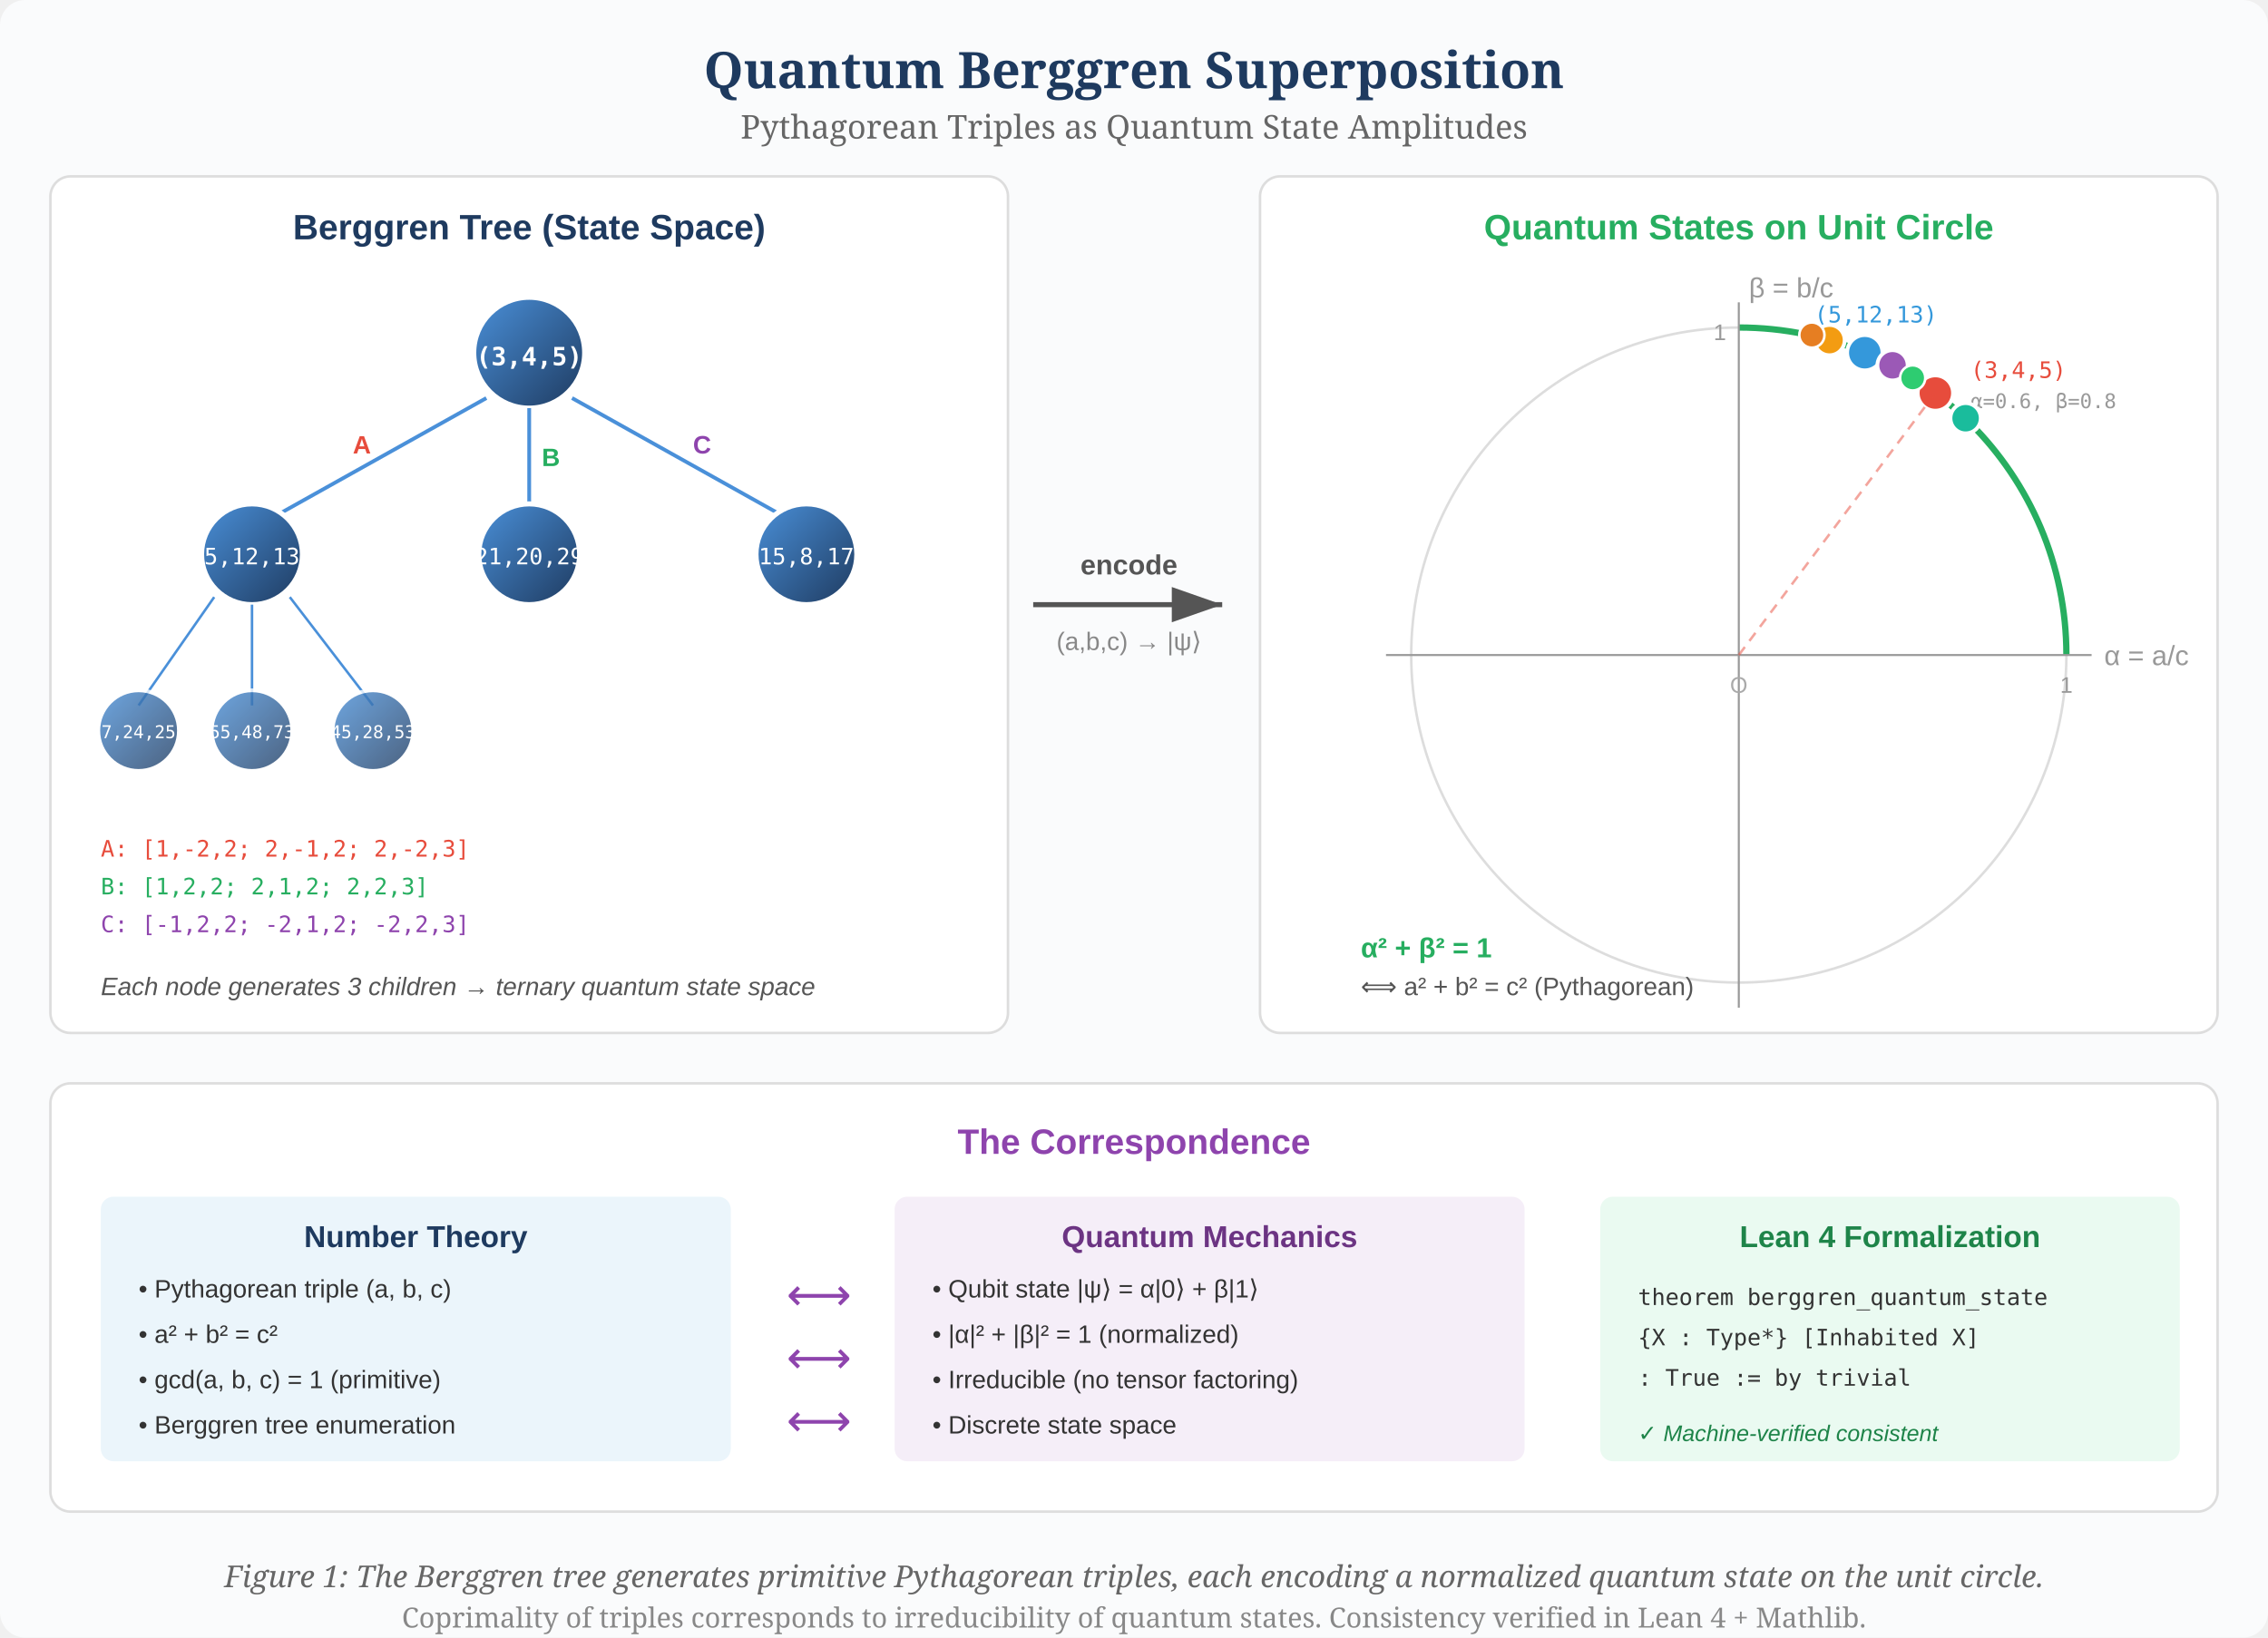
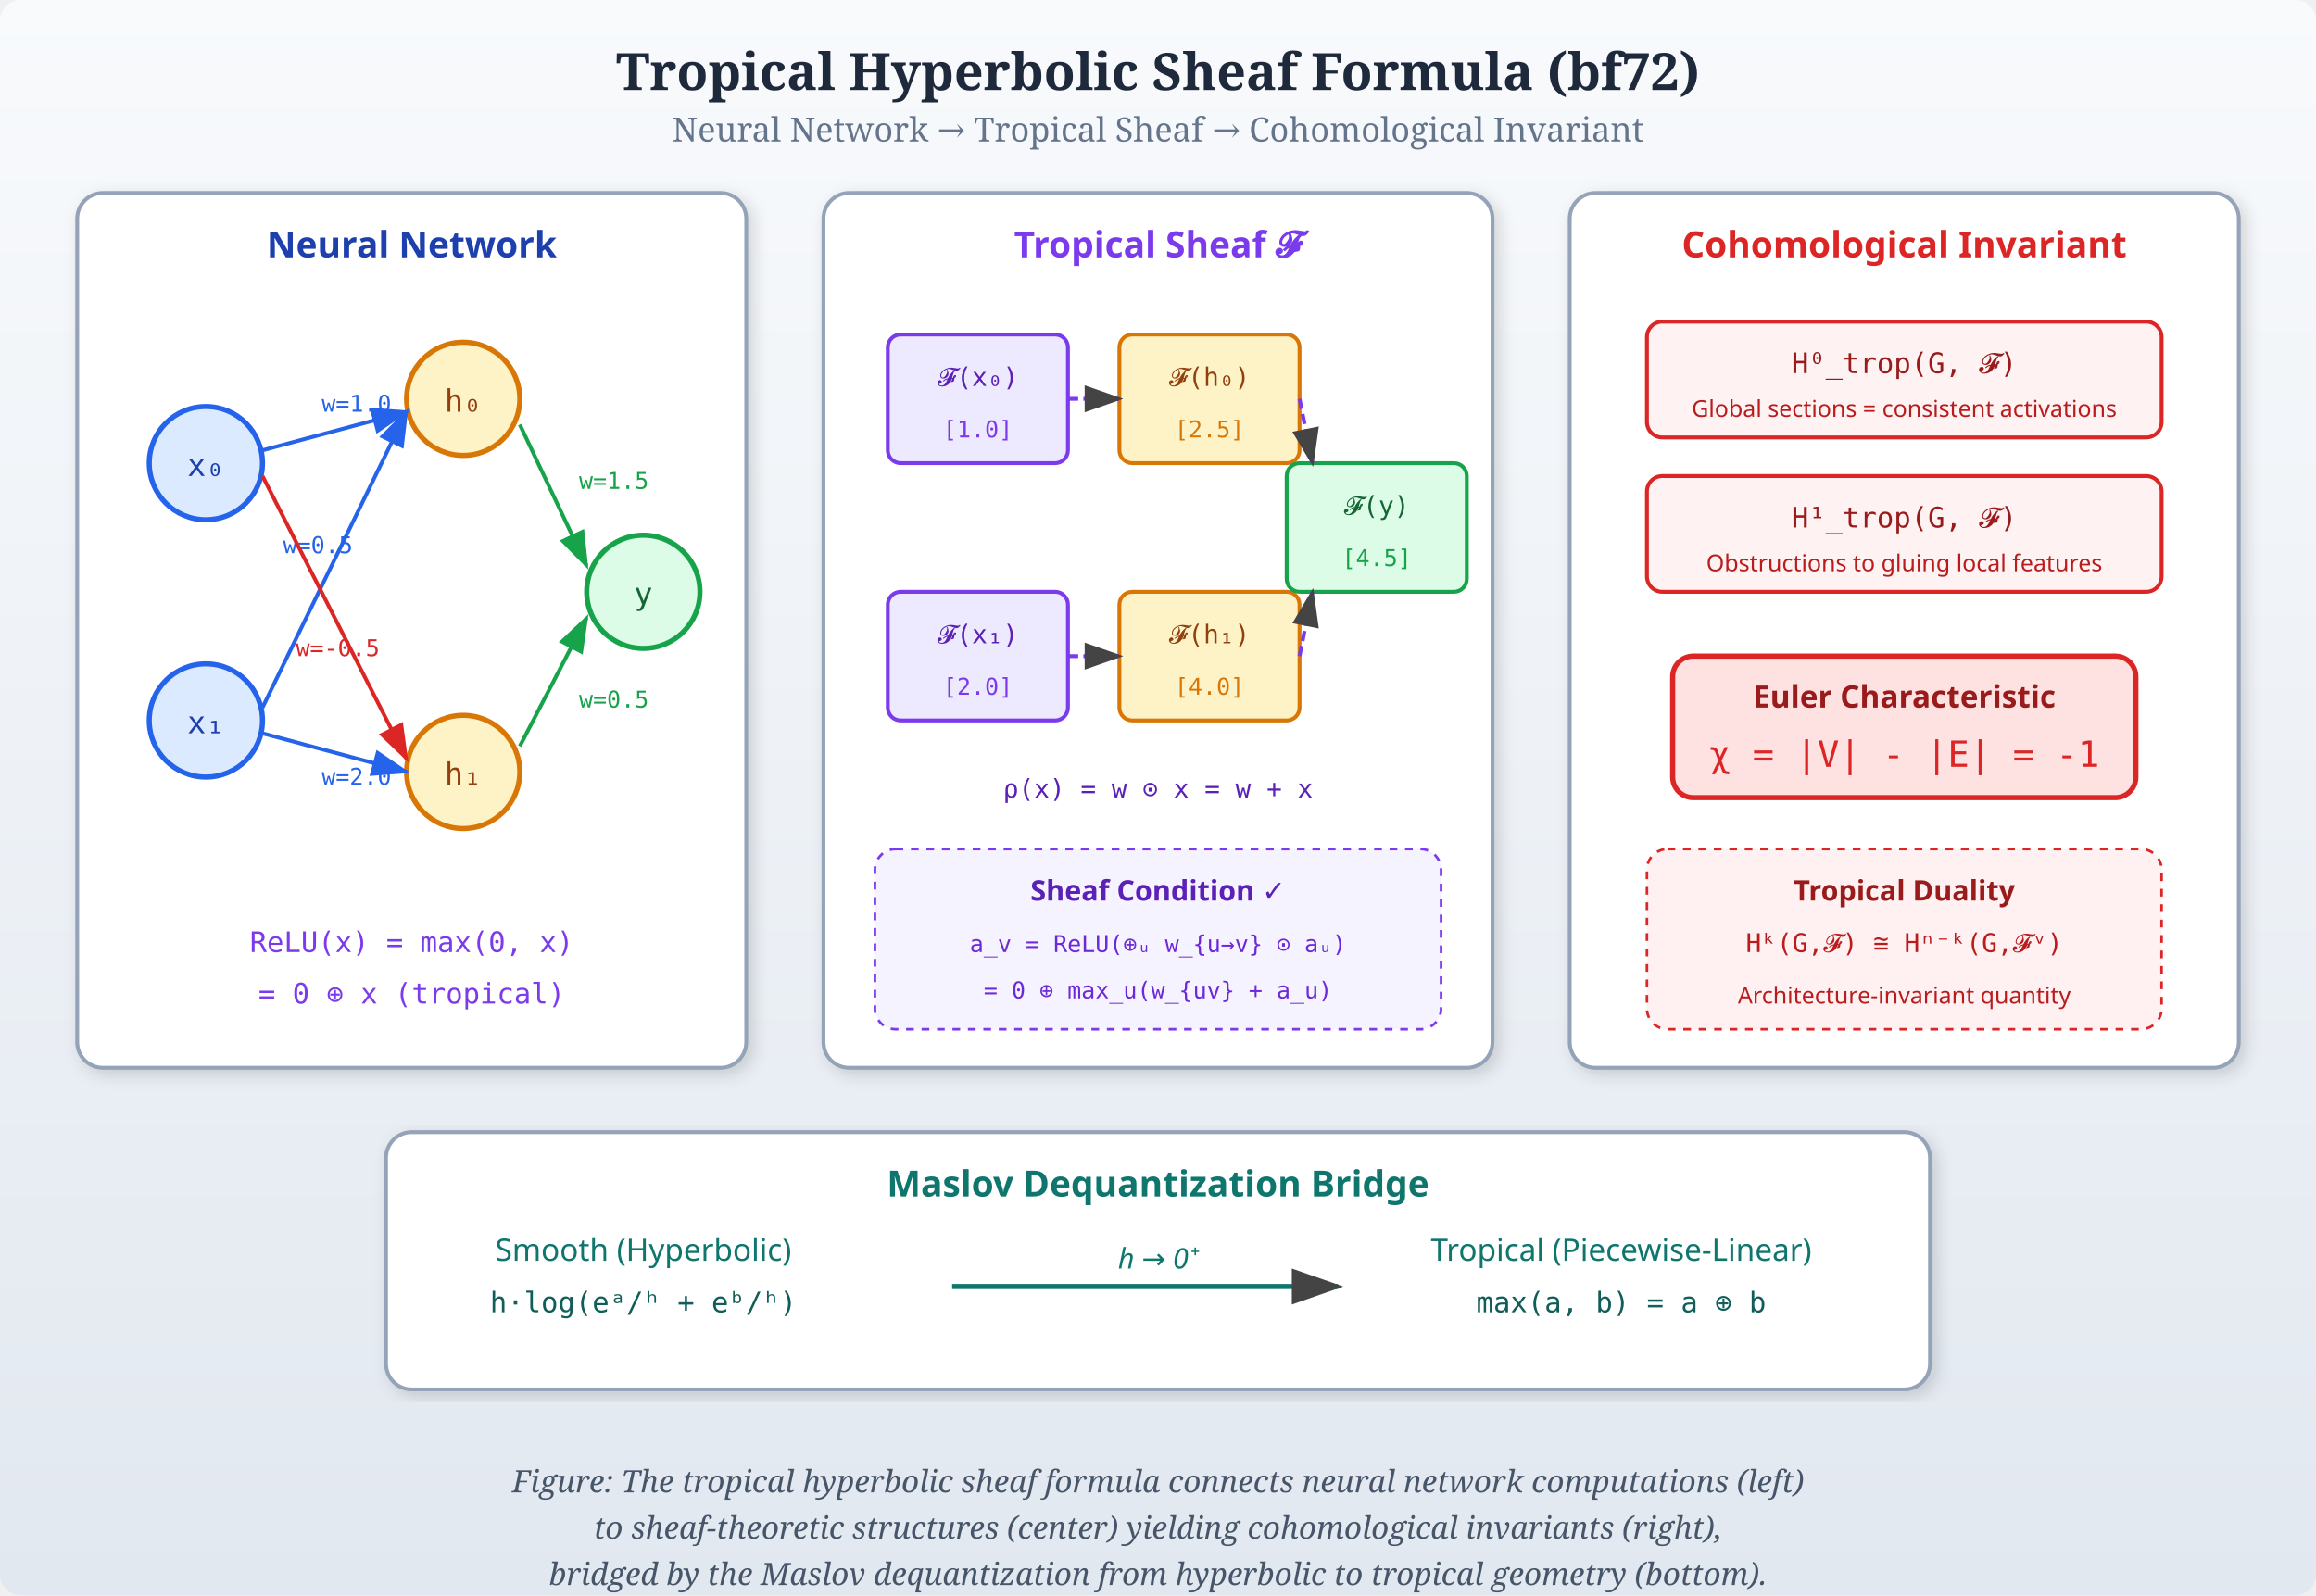
- <svg xmlns="http://www.w3.org/2000/svg" viewBox="0 0 900 650" width="900" height="650">
+ <svg xmlns="http://www.w3.org/2000/svg" viewBox="0 0 900 620" width="900" height="620">
  <defs>
-     <marker id="arrowhead" markerWidth="10" markerHeight="7" refX="10" refY="3.5" orient="auto">
-       <polygon points="0 0, 10 3.5, 0 7" fill="#555" />
+     <marker id="arrowhead" markerWidth="10" markerHeight="7" refX="9" refY="3.5" orient="auto">
+       <polygon points="0 0, 10 3.5, 0 7" fill="#444" />
    </marker>
-     <linearGradient id="blueGrad" x1="0%" y1="0%" x2="100%" y2="100%">
-       <stop offset="0%" style="stop-color:#4A90D9;stop-opacity:1" />
-       <stop offset="100%" style="stop-color:#1E3A5F;stop-opacity:1" />
+     <marker id="arrowhead-blue" markerWidth="10" markerHeight="7" refX="9" refY="3.5" orient="auto">
+       <polygon points="0 0, 10 3.5, 0 7" fill="#2563eb" />
+     </marker>
+     <marker id="arrowhead-red" markerWidth="10" markerHeight="7" refX="9" refY="3.5" orient="auto">
+       <polygon points="0 0, 10 3.5, 0 7" fill="#dc2626" />
+     </marker>
+     <marker id="arrowhead-green" markerWidth="10" markerHeight="7" refX="9" refY="3.5" orient="auto">
+       <polygon points="0 0, 10 3.5, 0 7" fill="#16a34a" />
+     </marker>
+     <linearGradient id="bg" x1="0%" y1="0%" x2="0%" y2="100%">
+       <stop offset="0%" style="stop-color:#f8fafc" />
+       <stop offset="100%" style="stop-color:#e2e8f0" />
    </linearGradient>
-     <linearGradient id="greenGrad" x1="0%" y1="0%" x2="100%" y2="100%">
-       <stop offset="0%" style="stop-color:#6FCF97;stop-opacity:1" />
-       <stop offset="100%" style="stop-color:#27AE60;stop-opacity:1" />
-     </linearGradient>
-     <linearGradient id="purpleGrad" x1="0%" y1="0%" x2="100%" y2="100%">
-       <stop offset="0%" style="stop-color:#BB6BD9;stop-opacity:1" />
-       <stop offset="100%" style="stop-color:#6C3483;stop-opacity:1" />
-     </linearGradient>
+     <filter id="shadow" x="-5%" y="-5%" width="110%" height="110%">
+       <feDropShadow dx="2" dy="2" stdDeviation="3" flood-opacity="0.15" />
+     </filter>
  </defs>
-   <rect width="900" height="650" fill="#FAFBFC" rx="10" />
-   <text x="450" y="35" text-anchor="middle" font-family="Georgia, serif" font-size="20" font-weight="bold" fill="#1E3A5F">
-     Quantum Berggren Superposition
+   <rect width="900" height="620" fill="url(#bg)" rx="8" />
+   <text x="450" y="35" text-anchor="middle" font-family="Georgia, serif" font-size="20" font-weight="bold" fill="#1e293b">
+     Tropical Hyperbolic Sheaf Formula (bf72)
  </text>
-   <text x="450" y="55" text-anchor="middle" font-family="Georgia, serif" font-size="13" fill="#666">
-     Pythagorean Triples as Quantum State Amplitudes
+   <text x="450" y="55" text-anchor="middle" font-family="Georgia, serif" font-size="13" fill="#64748b">
+     Neural Network → Tropical Sheaf → Cohomological Invariant
  </text>
-   <rect x="20" y="70" width="380" height="340" fill="white" stroke="#ddd" stroke-width="1" rx="8" />
-   <text x="210" y="95" text-anchor="middle" font-family="Arial, sans-serif" font-size="14" font-weight="bold" fill="#1E3A5F">
-     Berggren Tree (State Space)
+   <rect x="30" y="75" width="260" height="340" rx="10" fill="white" stroke="#94a3b8" stroke-width="1.5" filter="url(#shadow)" />
+   <text x="160" y="100" text-anchor="middle" font-family="sans-serif" font-size="14" font-weight="bold" fill="#1e40af">Neural Network</text>
+   <circle cx="80" cy="180" r="22" fill="#dbeafe" stroke="#2563eb" stroke-width="2" />
+   <text x="80" y="185" text-anchor="middle" font-family="monospace" font-size="12" fill="#1e40af">x₀</text>
+   <circle cx="80" cy="280" r="22" fill="#dbeafe" stroke="#2563eb" stroke-width="2" />
+   <text x="80" y="285" text-anchor="middle" font-family="monospace" font-size="12" fill="#1e40af">x₁</text>
+   <circle cx="180" cy="155" r="22" fill="#fef3c7" stroke="#d97706" stroke-width="2" />
+   <text x="180" y="160" text-anchor="middle" font-family="monospace" font-size="12" fill="#92400e">h₀</text>
+   <circle cx="180" cy="300" r="22" fill="#fef3c7" stroke="#d97706" stroke-width="2" />
+   <text x="180" y="305" text-anchor="middle" font-family="monospace" font-size="12" fill="#92400e">h₁</text>
+   <circle cx="250" cy="230" r="22" fill="#dcfce7" stroke="#16a34a" stroke-width="2" />
+   <text x="250" y="235" text-anchor="middle" font-family="monospace" font-size="12" fill="#166534">y</text>
+   <line x1="102" y1="175" x2="158" y2="160" stroke="#2563eb" stroke-width="1.5" marker-end="url(#arrowhead-blue)" />
+   <text x="125" y="160" font-family="monospace" font-size="9" fill="#2563eb">w=1.0</text>
+   <line x1="102" y1="275" x2="158" y2="160" stroke="#2563eb" stroke-width="1.5" marker-end="url(#arrowhead-blue)" />
+   <text x="110" y="215" font-family="monospace" font-size="9" fill="#2563eb">w=0.5</text>
+   <line x1="102" y1="185" x2="158" y2="295" stroke="#dc2626" stroke-width="1.5" marker-end="url(#arrowhead-red)" />
+   <text x="115" y="255" font-family="monospace" font-size="9" fill="#dc2626">w=-0.5</text>
+   <line x1="102" y1="285" x2="158" y2="300" stroke="#2563eb" stroke-width="1.5" marker-end="url(#arrowhead-blue)" />
+   <text x="125" y="305" font-family="monospace" font-size="9" fill="#2563eb">w=2.0</text>
+   <line x1="202" y1="165" x2="228" y2="220" stroke="#16a34a" stroke-width="1.5" marker-end="url(#arrowhead-green)" />
+   <text x="225" y="190" font-family="monospace" font-size="9" fill="#16a34a">w=1.5</text>
+   <line x1="202" y1="290" x2="228" y2="240" stroke="#16a34a" stroke-width="1.5" marker-end="url(#arrowhead-green)" />
+   <text x="225" y="275" font-family="monospace" font-size="9" fill="#16a34a">w=0.5</text>
+   <text x="160" y="370" text-anchor="middle" font-family="monospace" font-size="11" fill="#7c3aed">
+     ReLU(x) = max(0, x)
  </text>
-   <circle cx="210" cy="140" r="22" fill="url(#blueGrad)" stroke="white" stroke-width="2" />
-   <text x="210" y="145" text-anchor="middle" font-family="monospace" font-size="10" fill="white" font-weight="bold">(3,4,5)</text>
-   <line x1="193" y1="158" x2="100" y2="210" stroke="#4A90D9" stroke-width="1.5" />
-   <circle cx="100" cy="220" r="20" fill="url(#blueGrad)" stroke="white" stroke-width="2" />
-   <text x="100" y="224" text-anchor="middle" font-family="monospace" font-size="9" fill="white">(5,12,13)</text>
-   <line x1="210" y1="162" x2="210" y2="210" stroke="#4A90D9" stroke-width="1.5" />
-   <circle cx="210" cy="220" r="20" fill="url(#blueGrad)" stroke="white" stroke-width="2" />
-   <text x="210" y="224" text-anchor="middle" font-family="monospace" font-size="9" fill="white">(21,20,29)</text>
-   <line x1="227" y1="158" x2="320" y2="210" stroke="#4A90D9" stroke-width="1.5" />
-   <circle cx="320" cy="220" r="20" fill="url(#blueGrad)" stroke="white" stroke-width="2" />
-   <text x="320" y="224" text-anchor="middle" font-family="monospace" font-size="9" fill="white">(15,8,17)</text>
-   <line x1="85" y1="237" x2="55" y2="280" stroke="#4A90D9" stroke-width="1" />
-   <circle cx="55" cy="290" r="16" fill="url(#blueGrad)" opacity="0.8" stroke="white" stroke-width="1.5" />
-   <text x="55" y="293" text-anchor="middle" font-family="monospace" font-size="7" fill="white">(7,24,25)</text>
-   <line x1="100" y1="240" x2="100" y2="280" stroke="#4A90D9" stroke-width="1" />
-   <circle cx="100" cy="290" r="16" fill="url(#blueGrad)" opacity="0.8" stroke="white" stroke-width="1.5" />
-   <text x="100" y="293" text-anchor="middle" font-family="monospace" font-size="7" fill="white">(55,48,73)</text>
-   <line x1="115" y1="237" x2="148" y2="280" stroke="#4A90D9" stroke-width="1" />
-   <circle cx="148" cy="290" r="16" fill="url(#blueGrad)" opacity="0.8" stroke="white" stroke-width="1.5" />
-   <text x="148" y="293" text-anchor="middle" font-family="monospace" font-size="7" fill="white">(45,28,53)</text>
-   <text x="140" y="180" font-family="Arial" font-size="10" fill="#E74C3C" font-weight="bold">A</text>
-   <text x="215" y="185" font-family="Arial" font-size="10" fill="#27AE60" font-weight="bold">B</text>
-   <text x="275" y="180" font-family="Arial" font-size="10" fill="#8E44AD" font-weight="bold">C</text>
-   <text x="40" y="340" font-family="monospace" font-size="9" fill="#E74C3C">A: [1,-2,2; 2,-1,2; 2,-2,3]</text>
-   <text x="40" y="355" font-family="monospace" font-size="9" fill="#27AE60">B: [1,2,2; 2,1,2; 2,2,3]</text>
-   <text x="40" y="370" font-family="monospace" font-size="9" fill="#8E44AD">C: [-1,2,2; -2,1,2; -2,2,3]</text>
-   <text x="40" y="395" font-family="Arial" font-size="10" fill="#555" font-style="italic">
-     Each node generates 3 children → ternary quantum state space
+   <text x="160" y="390" text-anchor="middle" font-family="monospace" font-size="11" fill="#7c3aed">
+     = 0 ⊕ x (tropical)
  </text>
-   <line x1="410" y1="240" x2="485" y2="240" stroke="#555" stroke-width="2" marker-end="url(#arrowhead)" />
-   <text x="448" y="228" text-anchor="middle" font-family="Arial" font-size="11" fill="#555" font-weight="bold">encode</text>
-   <text x="448" y="258" text-anchor="middle" font-family="Arial" font-size="10" fill="#888">(a,b,c) → |ψ⟩</text>
-   <rect x="500" y="70" width="380" height="340" fill="white" stroke="#ddd" stroke-width="1" rx="8" />
-   <text x="690" y="95" text-anchor="middle" font-family="Arial, sans-serif" font-size="14" font-weight="bold" fill="#27AE60">
-     Quantum States on Unit Circle
+   <rect x="320" y="75" width="260" height="340" rx="10" fill="white" stroke="#94a3b8" stroke-width="1.5" filter="url(#shadow)" />
+   <text x="450" y="100" text-anchor="middle" font-family="sans-serif" font-size="14" font-weight="bold" fill="#7c3aed">Tropical Sheaf 𝓕</text>
+   <rect x="345" y="130" width="70" height="50" rx="5" fill="#ede9fe" stroke="#7c3aed" stroke-width="1.5" />
+   <text x="380" y="150" text-anchor="middle" font-family="monospace" font-size="10" fill="#5b21b6">𝓕(x₀)</text>
+   <text x="380" y="170" text-anchor="middle" font-family="monospace" font-size="9" fill="#7c3aed">[1.0]</text>
+   <rect x="345" y="230" width="70" height="50" rx="5" fill="#ede9fe" stroke="#7c3aed" stroke-width="1.5" />
+   <text x="380" y="250" text-anchor="middle" font-family="monospace" font-size="10" fill="#5b21b6">𝓕(x₁)</text>
+   <text x="380" y="270" text-anchor="middle" font-family="monospace" font-size="9" fill="#7c3aed">[2.0]</text>
+   <rect x="435" y="130" width="70" height="50" rx="5" fill="#fef3c7" stroke="#d97706" stroke-width="1.5" />
+   <text x="470" y="150" text-anchor="middle" font-family="monospace" font-size="10" fill="#92400e">𝓕(h₀)</text>
+   <text x="470" y="170" text-anchor="middle" font-family="monospace" font-size="9" fill="#d97706">[2.5]</text>
+   <rect x="435" y="230" width="70" height="50" rx="5" fill="#fef3c7" stroke="#d97706" stroke-width="1.5" />
+   <text x="470" y="250" text-anchor="middle" font-family="monospace" font-size="10" fill="#92400e">𝓕(h₁)</text>
+   <text x="470" y="270" text-anchor="middle" font-family="monospace" font-size="9" fill="#d97706">[4.0]</text>
+   <rect x="500" y="180" width="70" height="50" rx="5" fill="#dcfce7" stroke="#16a34a" stroke-width="1.5" />
+   <text x="535" y="200" text-anchor="middle" font-family="monospace" font-size="10" fill="#166534">𝓕(y)</text>
+   <text x="535" y="220" text-anchor="middle" font-family="monospace" font-size="9" fill="#16a34a">[4.5]</text>
+   <line x1="415" y1="155" x2="435" y2="155" stroke="#7c3aed" stroke-width="1.5" marker-end="url(#arrowhead)" stroke-dasharray="4,2" />
+   <line x1="415" y1="255" x2="435" y2="255" stroke="#7c3aed" stroke-width="1.5" marker-end="url(#arrowhead)" stroke-dasharray="4,2" />
+   <line x1="505" y1="155" x2="510" y2="180" stroke="#7c3aed" stroke-width="1.5" marker-end="url(#arrowhead)" stroke-dasharray="4,2" />
+   <line x1="505" y1="255" x2="510" y2="230" stroke="#7c3aed" stroke-width="1.5" marker-end="url(#arrowhead)" stroke-dasharray="4,2" />
+   <text x="450" y="310" text-anchor="middle" font-family="monospace" font-size="10" fill="#5b21b6">ρ(x) = w ⊙ x = w + x</text>
+   <rect x="340" y="330" width="220" height="70" rx="8" fill="#f5f3ff" stroke="#7c3aed" stroke-width="1" stroke-dasharray="3,3" />
+   <text x="450" y="350" text-anchor="middle" font-family="sans-serif" font-size="11" font-weight="bold" fill="#5b21b6">Sheaf Condition ✓</text>
+   <text x="450" y="370" text-anchor="middle" font-family="monospace" font-size="9" fill="#6d28d9">a_v = ReLU(⊕ᵤ w_{u→v} ⊙ aᵤ)</text>
+   <text x="450" y="388" text-anchor="middle" font-family="monospace" font-size="9" fill="#6d28d9">= 0 ⊕ max_u(w_{uv} + a_u)</text>
+   <rect x="610" y="75" width="260" height="340" rx="10" fill="white" stroke="#94a3b8" stroke-width="1.5" filter="url(#shadow)" />
+   <text x="740" y="100" text-anchor="middle" font-family="sans-serif" font-size="14" font-weight="bold" fill="#dc2626">Cohomological Invariant</text>
+   <rect x="640" y="125" width="200" height="45" rx="6" fill="#fef2f2" stroke="#dc2626" stroke-width="1.5" />
+   <text x="740" y="145" text-anchor="middle" font-family="monospace" font-size="11" fill="#991b1b">H⁰_trop(G, 𝓕)</text>
+   <text x="740" y="162" text-anchor="middle" font-family="sans-serif" font-size="9" fill="#b91c1c">Global sections = consistent activations</text>
+   <rect x="640" y="185" width="200" height="45" rx="6" fill="#fef2f2" stroke="#dc2626" stroke-width="1.5" />
+   <text x="740" y="205" text-anchor="middle" font-family="monospace" font-size="11" fill="#991b1b">H¹_trop(G, 𝓕)</text>
+   <text x="740" y="222" text-anchor="middle" font-family="sans-serif" font-size="9" fill="#b91c1c">Obstructions to gluing local features</text>
+   <rect x="650" y="255" width="180" height="55" rx="8" fill="#fee2e2" stroke="#dc2626" stroke-width="2" />
+   <text x="740" y="275" text-anchor="middle" font-family="sans-serif" font-size="12" font-weight="bold" fill="#991b1b">Euler Characteristic</text>
+   <text x="740" y="298" text-anchor="middle" font-family="monospace" font-size="14" fill="#dc2626">χ = |V| - |E| = -1</text>
+   <rect x="640" y="330" width="200" height="70" rx="8" fill="#fff1f2" stroke="#dc2626" stroke-width="1" stroke-dasharray="3,3" />
+   <text x="740" y="350" text-anchor="middle" font-family="sans-serif" font-size="11" font-weight="bold" fill="#991b1b">Tropical Duality</text>
+   <text x="740" y="370" text-anchor="middle" font-family="monospace" font-size="10" fill="#b91c1c">Hᵏ(G,𝓕) ≅ Hⁿ⁻ᵏ(G,𝓕ᵛ)</text>
+   <text x="740" y="390" text-anchor="middle" font-family="sans-serif" font-size="9" fill="#b91c1c">Architecture-invariant quantity</text>
+   <rect x="150" y="440" width="600" height="100" rx="10" fill="white" stroke="#94a3b8" stroke-width="1.5" filter="url(#shadow)" />
+   <text x="450" y="465" text-anchor="middle" font-family="sans-serif" font-size="14" font-weight="bold" fill="#0f766e">Maslov Dequantization Bridge</text>
+   <text x="250" y="490" text-anchor="middle" font-family="sans-serif" font-size="12" fill="#0f766e">Smooth (Hyperbolic)</text>
+   <text x="250" y="510" text-anchor="middle" font-family="monospace" font-size="11" fill="#115e59">h·log(eᵃ/ʰ + eᵇ/ʰ)</text>
+   <line x1="370" y1="500" x2="520" y2="500" stroke="#0f766e" stroke-width="2" marker-end="url(#arrowhead)" />
+   <text x="450" y="493" text-anchor="middle" font-family="sans-serif" font-size="11" font-style="italic" fill="#0f766e">h → 0⁺</text>
+   <text x="630" y="490" text-anchor="middle" font-family="sans-serif" font-size="12" fill="#0f766e">Tropical (Piecewise-Linear)</text>
+   <text x="630" y="510" text-anchor="middle" font-family="monospace" font-size="11" fill="#115e59">max(a, b) = a ⊕ b</text>
+   <text x="450" y="580" text-anchor="middle" font-family="Georgia, serif" font-size="12" font-style="italic" fill="#475569">
+     Figure: The tropical hyperbolic sheaf formula connects neural network computations (left)
  </text>
-   <circle cx="690" cy="260" r="130" fill="none" stroke="#ddd" stroke-width="1" />
-   <path d="M 820 260 A 130 130 0 0 0 690 130" fill="none" stroke="#27AE60" stroke-width="2.5" />
-   <line x1="550" y1="260" x2="830" y2="260" stroke="#999" stroke-width="0.8" />
-   <line x1="690" y1="120" x2="690" y2="400" stroke="#999" stroke-width="0.8" />
-   <text x="835" y="264" font-family="Arial" font-size="11" fill="#999">α = a/c</text>
-   <text x="694" y="118" font-family="Arial" font-size="11" fill="#999">β = b/c</text>
-   <text x="690" y="275" text-anchor="middle" font-family="Arial" font-size="9" fill="#aaa">O</text>
-   <circle cx="768" cy="156" r="7" fill="#E74C3C" stroke="white" stroke-width="1.5" />
-   <text x="782" y="150" font-family="monospace" font-size="9" fill="#E74C3C">(3,4,5)</text>
-   <text x="782" y="162" font-family="monospace" font-size="8" fill="#999">α=0.6, β=0.8</text>
-   <line x1="690" y1="260" x2="768" y2="156" stroke="#E74C3C" stroke-width="1" stroke-dasharray="4,3" opacity="0.5" />
-   <circle cx="740" cy="140" r="7" fill="#3498DB" stroke="white" stroke-width="1.5" />
-   <text x="720" y="128" font-family="monospace" font-size="9" fill="#3498DB">(5,12,13)</text>
-   <circle cx="751" cy="145" r="6" fill="#9B59B6" stroke="white" stroke-width="1.5" />
-   <circle cx="726" cy="135" r="6" fill="#F39C12" stroke="white" stroke-width="1.5" />
-   <circle cx="780" cy="166" r="6" fill="#1ABC9C" stroke="white" stroke-width="1.5" />
-   <circle cx="719" cy="133" r="5" fill="#E67E22" stroke="white" stroke-width="1" />
-   <circle cx="759" cy="150" r="5" fill="#2ECC71" stroke="white" stroke-width="1" />
-   <text x="820" y="275" text-anchor="middle" font-family="Arial" font-size="9" fill="#999">1</text>
-   <text x="685" y="135" text-anchor="end" font-family="Arial" font-size="9" fill="#999">1</text>
-   <text x="540" y="380" font-family="Arial" font-size="11" fill="#27AE60" font-weight="bold">
-     α² + β² = 1
+   <text x="450" y="598" text-anchor="middle" font-family="Georgia, serif" font-size="12" font-style="italic" fill="#475569">
+     to sheaf-theoretic structures (center) yielding cohomological invariants (right),
  </text>
-   <text x="540" y="395" font-family="Arial" font-size="10" fill="#555">
-     ⟺ a² + b² = c² (Pythagorean)
-   </text>
-   <rect x="20" y="430" width="860" height="170" fill="white" stroke="#ddd" stroke-width="1" rx="8" />
-   <text x="450" y="458" text-anchor="middle" font-family="Arial, sans-serif" font-size="14" font-weight="bold" fill="#8E44AD">
-     The Correspondence
-   </text>
-   <rect x="40" y="475" width="250" height="105" fill="#EBF5FB" rx="5" />
-   <text x="165" y="495" text-anchor="middle" font-family="Arial" font-size="12" font-weight="bold" fill="#1E3A5F">Number Theory</text>
-   <text x="55" y="515" font-family="Arial" font-size="10" fill="#333">• Pythagorean triple (a, b, c)</text>
-   <text x="55" y="533" font-family="Arial" font-size="10" fill="#333">• a² + b² = c²</text>
-   <text x="55" y="551" font-family="Arial" font-size="10" fill="#333">• gcd(a, b, c) = 1 (primitive)</text>
-   <text x="55" y="569" font-family="Arial" font-size="10" fill="#333">• Berggren tree enumeration</text>
-   <text x="325" y="520" text-anchor="middle" font-family="Arial" font-size="18" fill="#8E44AD">⟷</text>
-   <text x="325" y="545" text-anchor="middle" font-family="Arial" font-size="18" fill="#8E44AD">⟷</text>
-   <text x="325" y="570" text-anchor="middle" font-family="Arial" font-size="18" fill="#8E44AD">⟷</text>
-   <rect x="355" y="475" width="250" height="105" fill="#F5EEF8" rx="5" />
-   <text x="480" y="495" text-anchor="middle" font-family="Arial" font-size="12" font-weight="bold" fill="#6C3483">Quantum Mechanics</text>
-   <text x="370" y="515" font-family="Arial" font-size="10" fill="#333">• Qubit state |ψ⟩ = α|0⟩ + β|1⟩</text>
-   <text x="370" y="533" font-family="Arial" font-size="10" fill="#333">• |α|² + |β|² = 1 (normalized)</text>
-   <text x="370" y="551" font-family="Arial" font-size="10" fill="#333">• Irreducible (no tensor factoring)</text>
-   <text x="370" y="569" font-family="Arial" font-size="10" fill="#333">• Discrete state space</text>
-   <rect x="635" y="475" width="230" height="105" fill="#EAFAF1" rx="5" />
-   <text x="750" y="495" text-anchor="middle" font-family="Arial" font-size="12" font-weight="bold" fill="#1E8449">Lean 4 Formalization</text>
-   <text x="650" y="518" font-family="monospace" font-size="9" fill="#333">theorem berggren_quantum_state</text>
-   <text x="650" y="534" font-family="monospace" font-size="9" fill="#333">  {X : Type*} [Inhabited X]</text>
-   <text x="650" y="550" font-family="monospace" font-size="9" fill="#333">  : True := by trivial</text>
-   <text x="650" y="572" font-family="Arial" font-size="9" fill="#1E8449" font-style="italic">✓ Machine-verified consistent</text>
-   <text x="450" y="630" text-anchor="middle" font-family="Georgia, serif" font-size="12" fill="#666" font-style="italic">
-     Figure 1: The Berggren tree generates primitive Pythagorean triples, each encoding a normalized quantum state on the unit circle.
-   </text>
-   <text x="450" y="646" text-anchor="middle" font-family="Georgia, serif" font-size="11" fill="#888">
-     Coprimality of triples corresponds to irreducibility of quantum states. Consistency verified in Lean 4 + Mathlib.
+   <text x="450" y="616" text-anchor="middle" font-family="Georgia, serif" font-size="12" font-style="italic" fill="#475569">
+     bridged by the Maslov dequantization from hyperbolic to tropical geometry (bottom).
  </text>
</svg>
